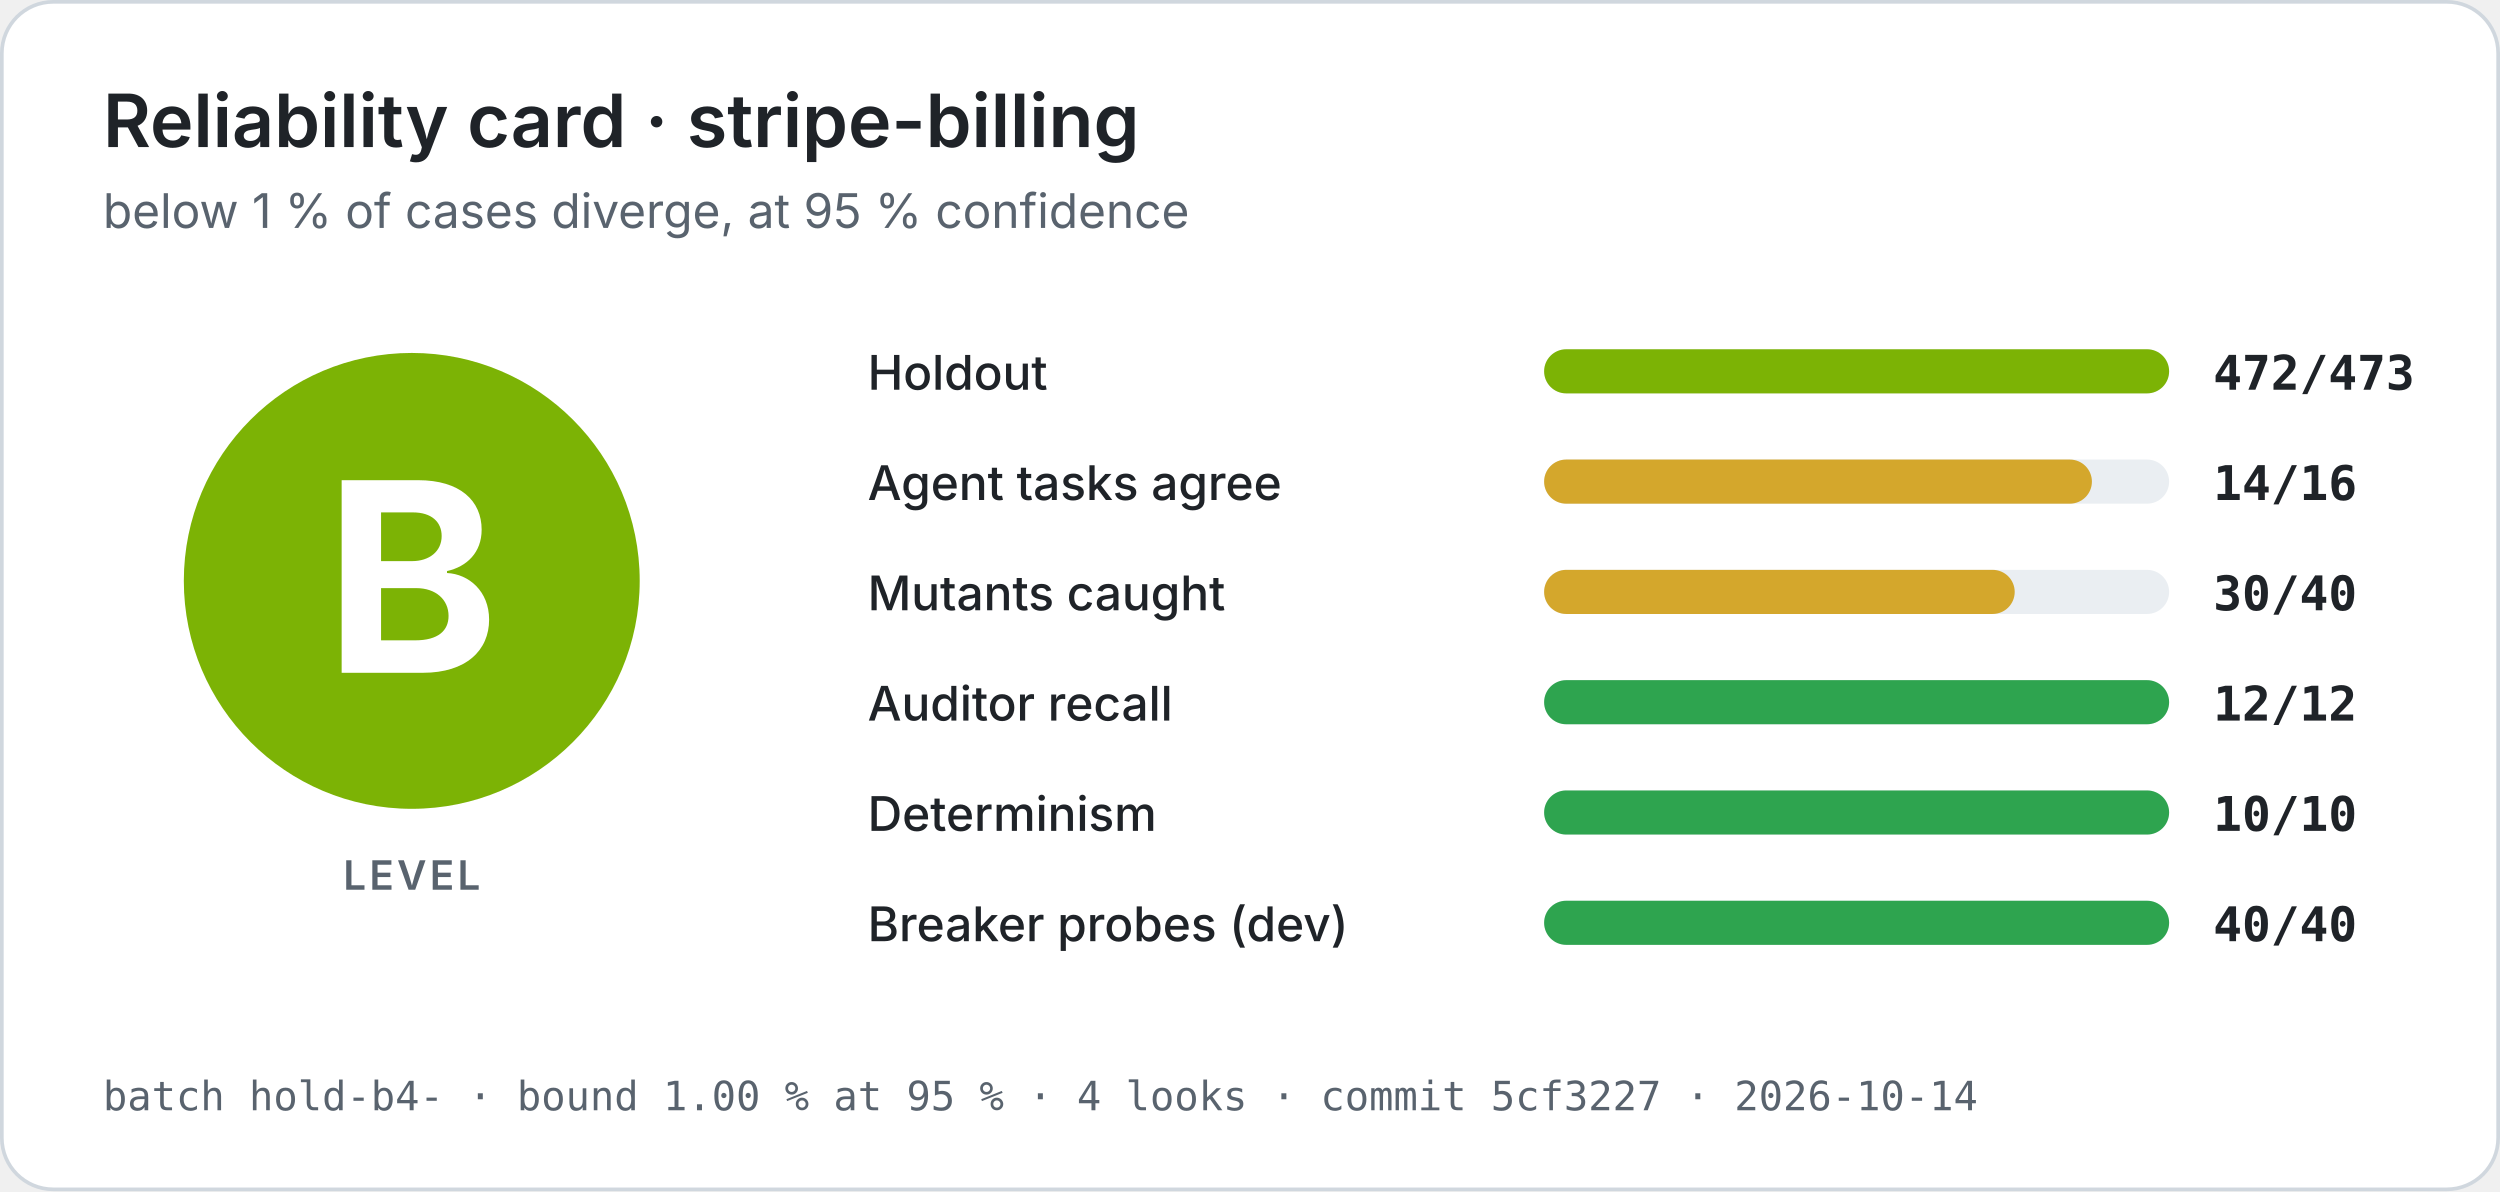
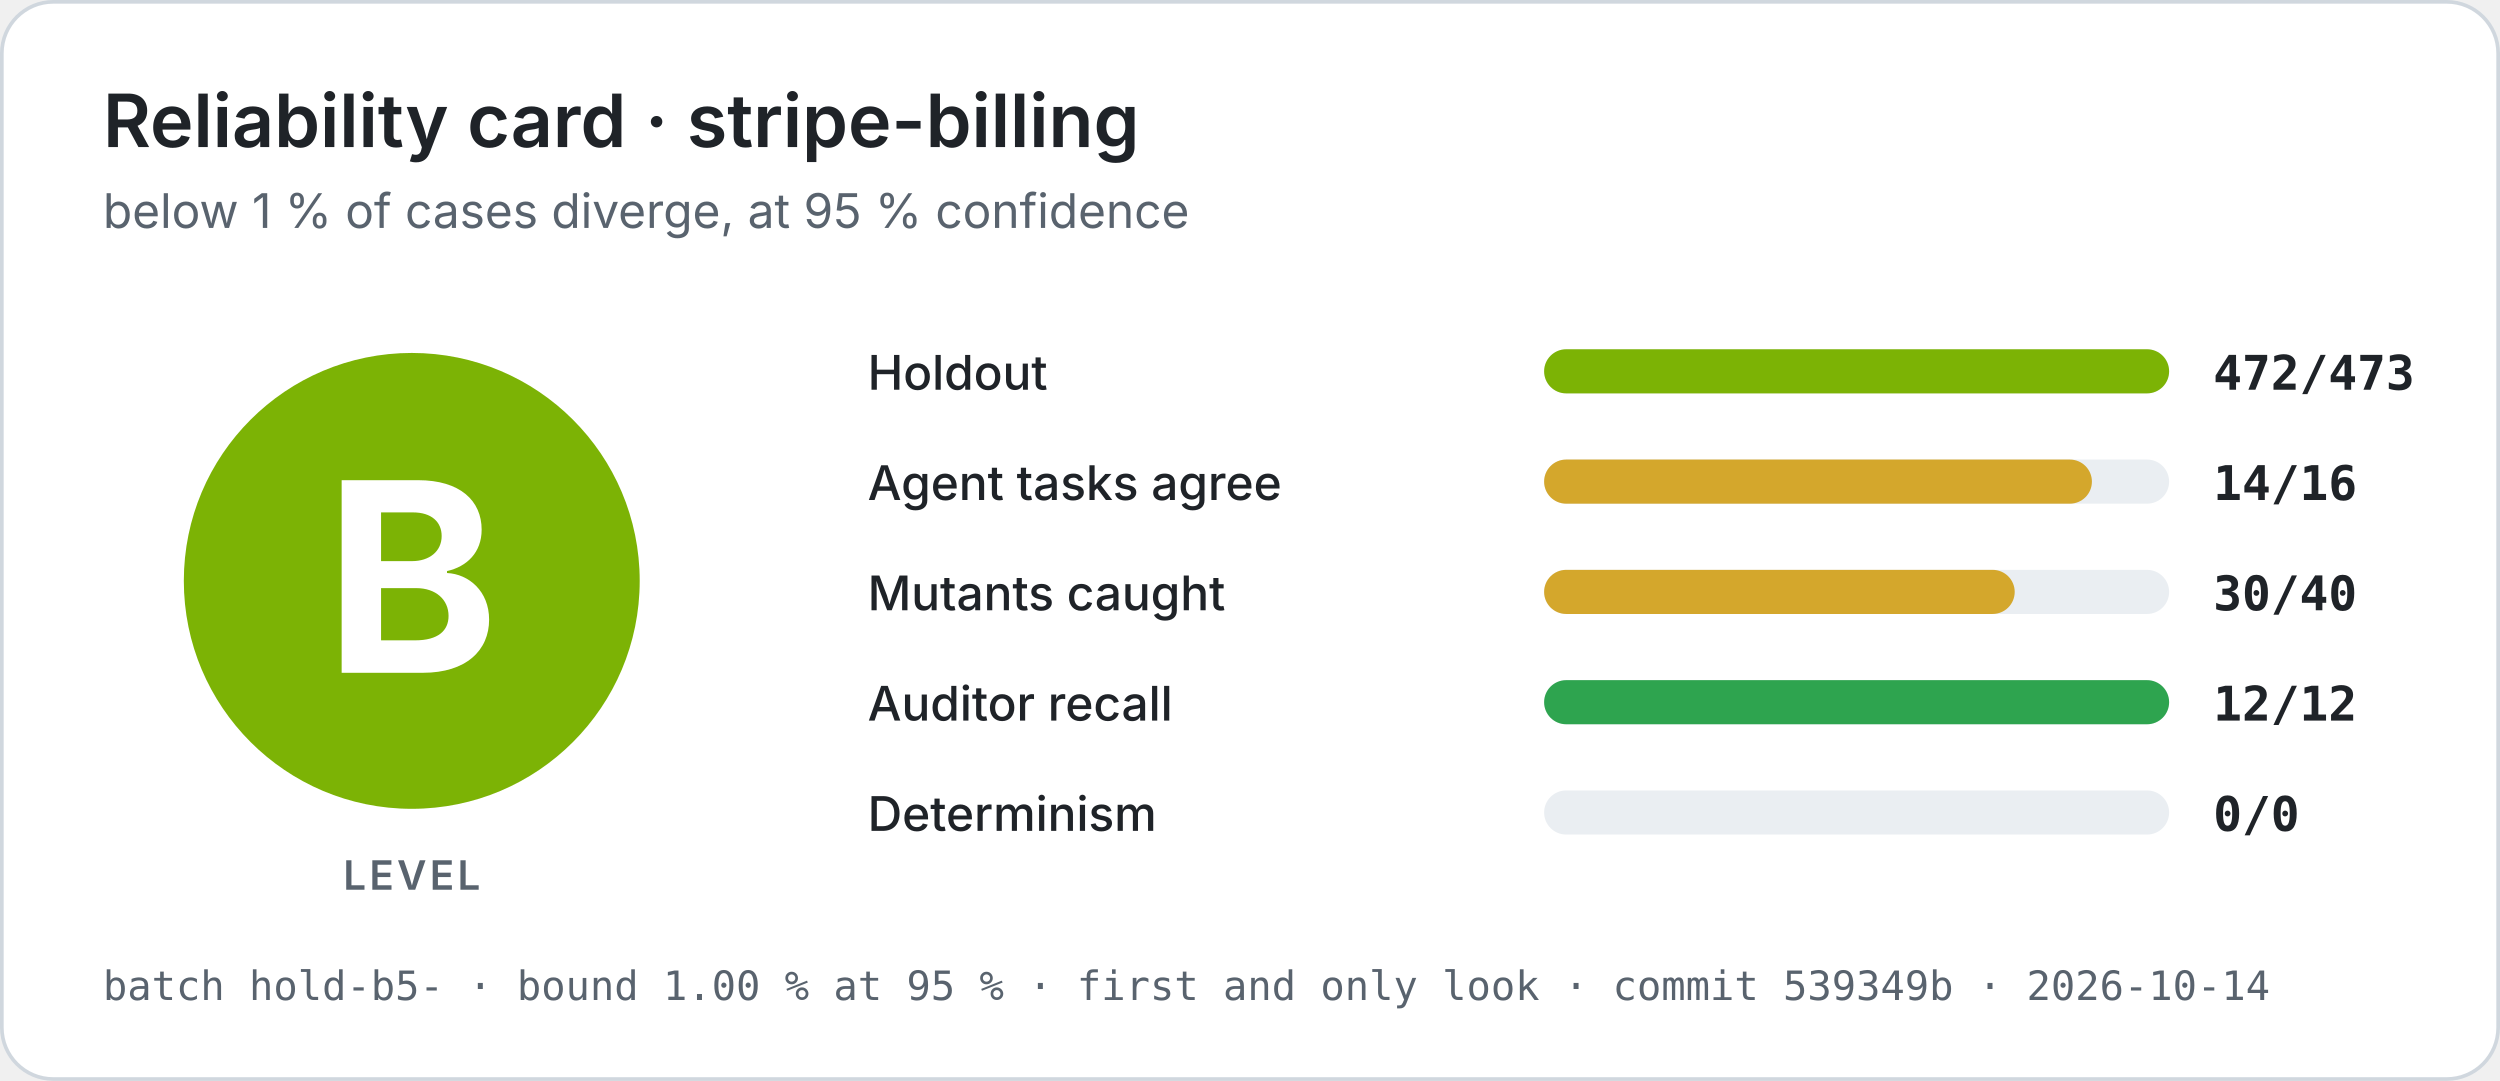
- <svg xmlns="http://www.w3.org/2000/svg" width="680" height="324" viewBox="0 0 680 324" role="img" aria-label="Reliability card: stripe-billing, level B">
+ <svg xmlns="http://www.w3.org/2000/svg" width="680" height="294" viewBox="0 0 680 294" role="img" aria-label="Reliability card: stripe-billing, level B">
  <style>
    .card { fill: #ffffff; stroke: #d0d7de; }
    .title { font: 600 20px system-ui, -apple-system, Segoe UI, sans-serif; fill: #1f2328; }
    .claim { font: 400 13px system-ui, -apple-system, Segoe UI, sans-serif; fill: #59636e; }
    .label { font: 500 13px system-ui, -apple-system, Segoe UI, sans-serif; fill: #1f2328; }
    .value { font: 600 13px ui-monospace, SFMono-Regular, Menlo, monospace; fill: #1f2328; }
    .foot { font: 400 11px ui-monospace, SFMono-Regular, Menlo, monospace; fill: #59636e; }
    .track { fill: #eaeef2; }
    .grade { font: 700 72px system-ui, -apple-system, Segoe UI, sans-serif; fill: #ffffff; }
    .caption { font: 600 11px system-ui, -apple-system, Segoe UI, sans-serif; fill: #59636e; letter-spacing: 0.08em; }
  </style>
-   <rect x="0.5" y="0.5" width="679" height="323" rx="14" class="card" />
+   <rect x="0.5" y="0.5" width="679" height="293" rx="14" class="card" />
  <text x="28" y="40" class="title">Reliability card · stripe-billing</text>
  <text x="28" y="62" class="claim">below 1 % of cases diverge, at 95 % confidence</text>
  <circle cx="112" cy="158" r="62" fill="#7cb305" />
  <text x="112" y="183" text-anchor="middle" class="grade">B</text>
  <text x="112" y="242" text-anchor="middle" class="caption">LEVEL</text>
  <text x="236" y="106" class="label">Holdout</text>
  <rect x="420" y="95" width="170" height="12" rx="6" class="track" />
  <rect x="420" y="95" width="170" height="12" rx="6" fill="#7cb305" />
  <text x="602" y="106" class="value">472/473</text>
  <text x="236" y="136" class="label">Agent tasks agree</text>
  <rect x="420" y="125" width="170" height="12" rx="6" class="track" />
  <rect x="420" y="125" width="149" height="12" rx="6" fill="#d4a72c" />
  <text x="602" y="136" class="value">14/16</text>
  <text x="236" y="166" class="label">Mutants caught</text>
  <rect x="420" y="155" width="170" height="12" rx="6" class="track" />
  <rect x="420" y="155" width="128" height="12" rx="6" fill="#d4a72c" />
  <text x="602" y="166" class="value">30/40</text>
  <text x="236" y="196" class="label">Auditor recall</text>
  <rect x="420" y="185" width="170" height="12" rx="6" class="track" />
  <rect x="420" y="185" width="170" height="12" rx="6" fill="#2ea44f" />
  <text x="602" y="196" class="value">12/12</text>
  <text x="236" y="226" class="label">Determinism</text>
  <rect x="420" y="215" width="170" height="12" rx="6" class="track" />
-   <rect x="420" y="215" width="170" height="12" rx="6" fill="#2ea44f" />
-   <text x="602" y="226" class="value">10/10</text>
-   <text x="236" y="256" class="label">Breaker probes (dev)</text>
-   <rect x="420" y="245" width="170" height="12" rx="6" class="track" />
-   <rect x="420" y="245" width="170" height="12" rx="6" fill="#2ea44f" />
-   <text x="602" y="256" class="value">40/40</text>
-   <text x="28" y="302" class="foot">batch hold-b4-  ·  bound 1.00 % at 95 %  ·  4 looks  ·  commit 5cf3227  ·  2026-10-14</text>
+   <rect x="420" y="215" width="0" height="12" rx="6" fill="#cf222e" />
+   <text x="602" y="226" class="value">0/0</text>
+   <text x="28" y="272" class="foot">batch hold-b5-  ·  bound 1.00 % at 95 %  ·  first and only look  ·  commit 539349b  ·  2026-10-14</text>
</svg>
